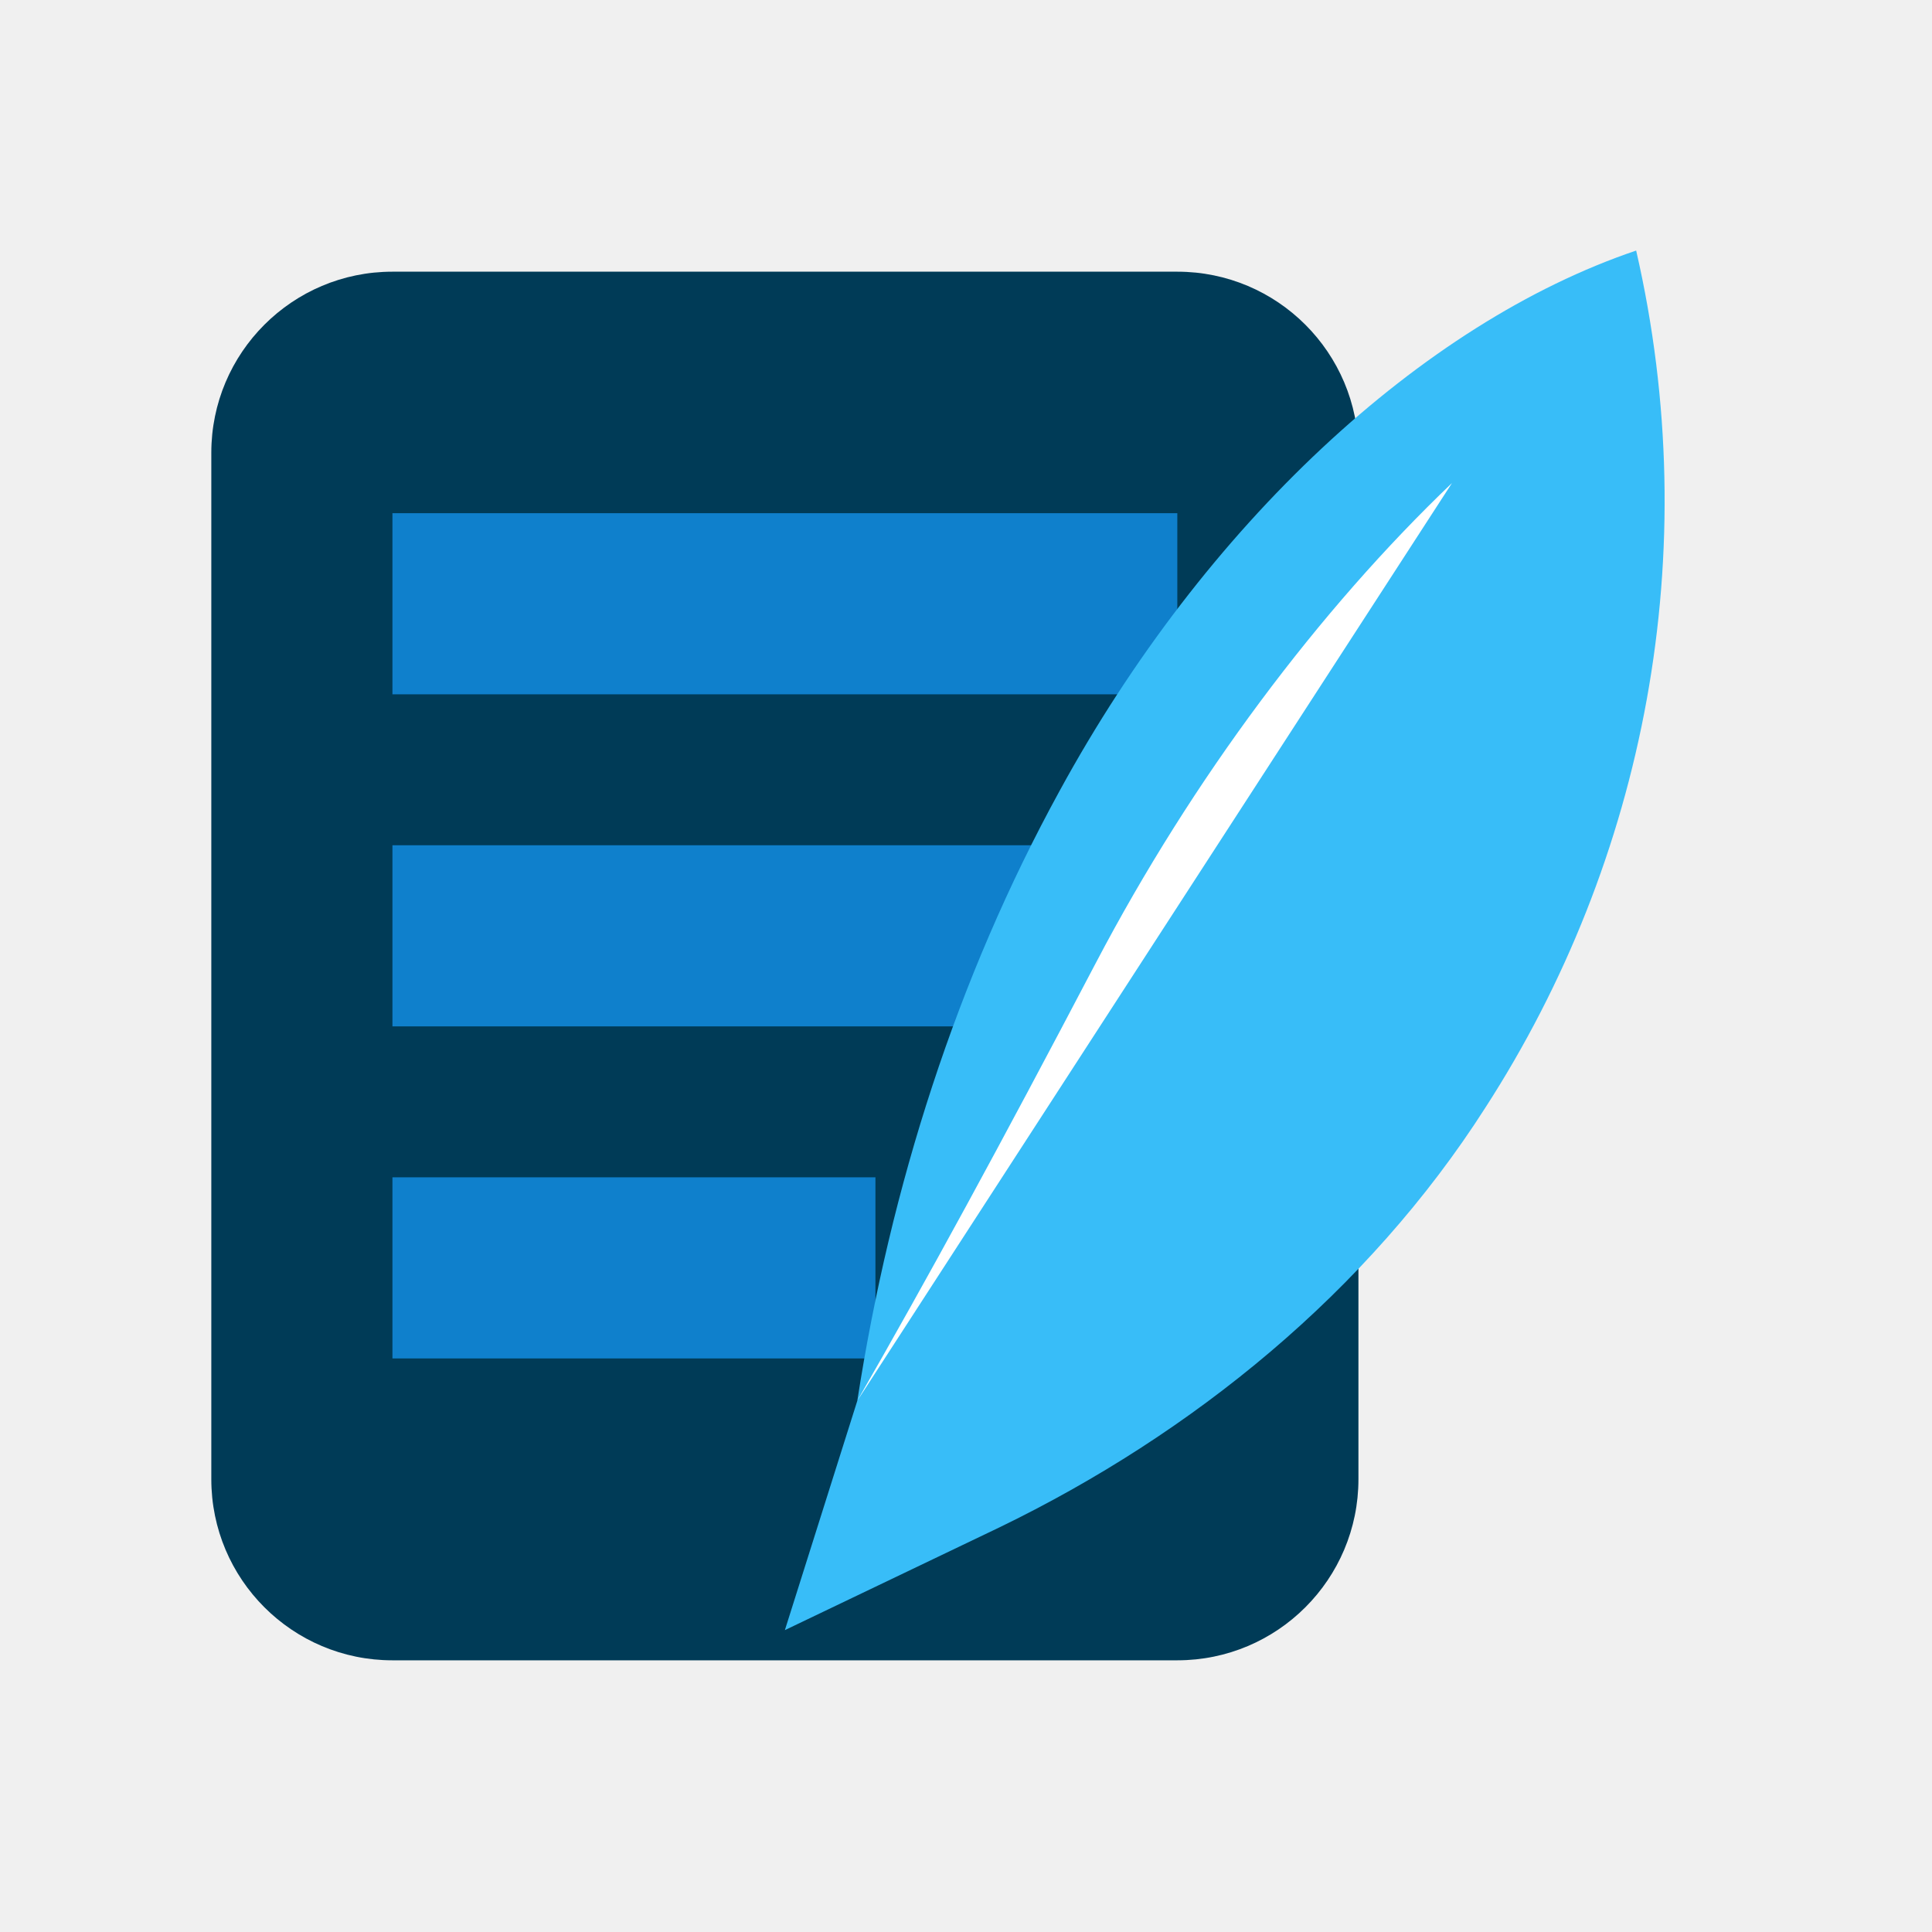
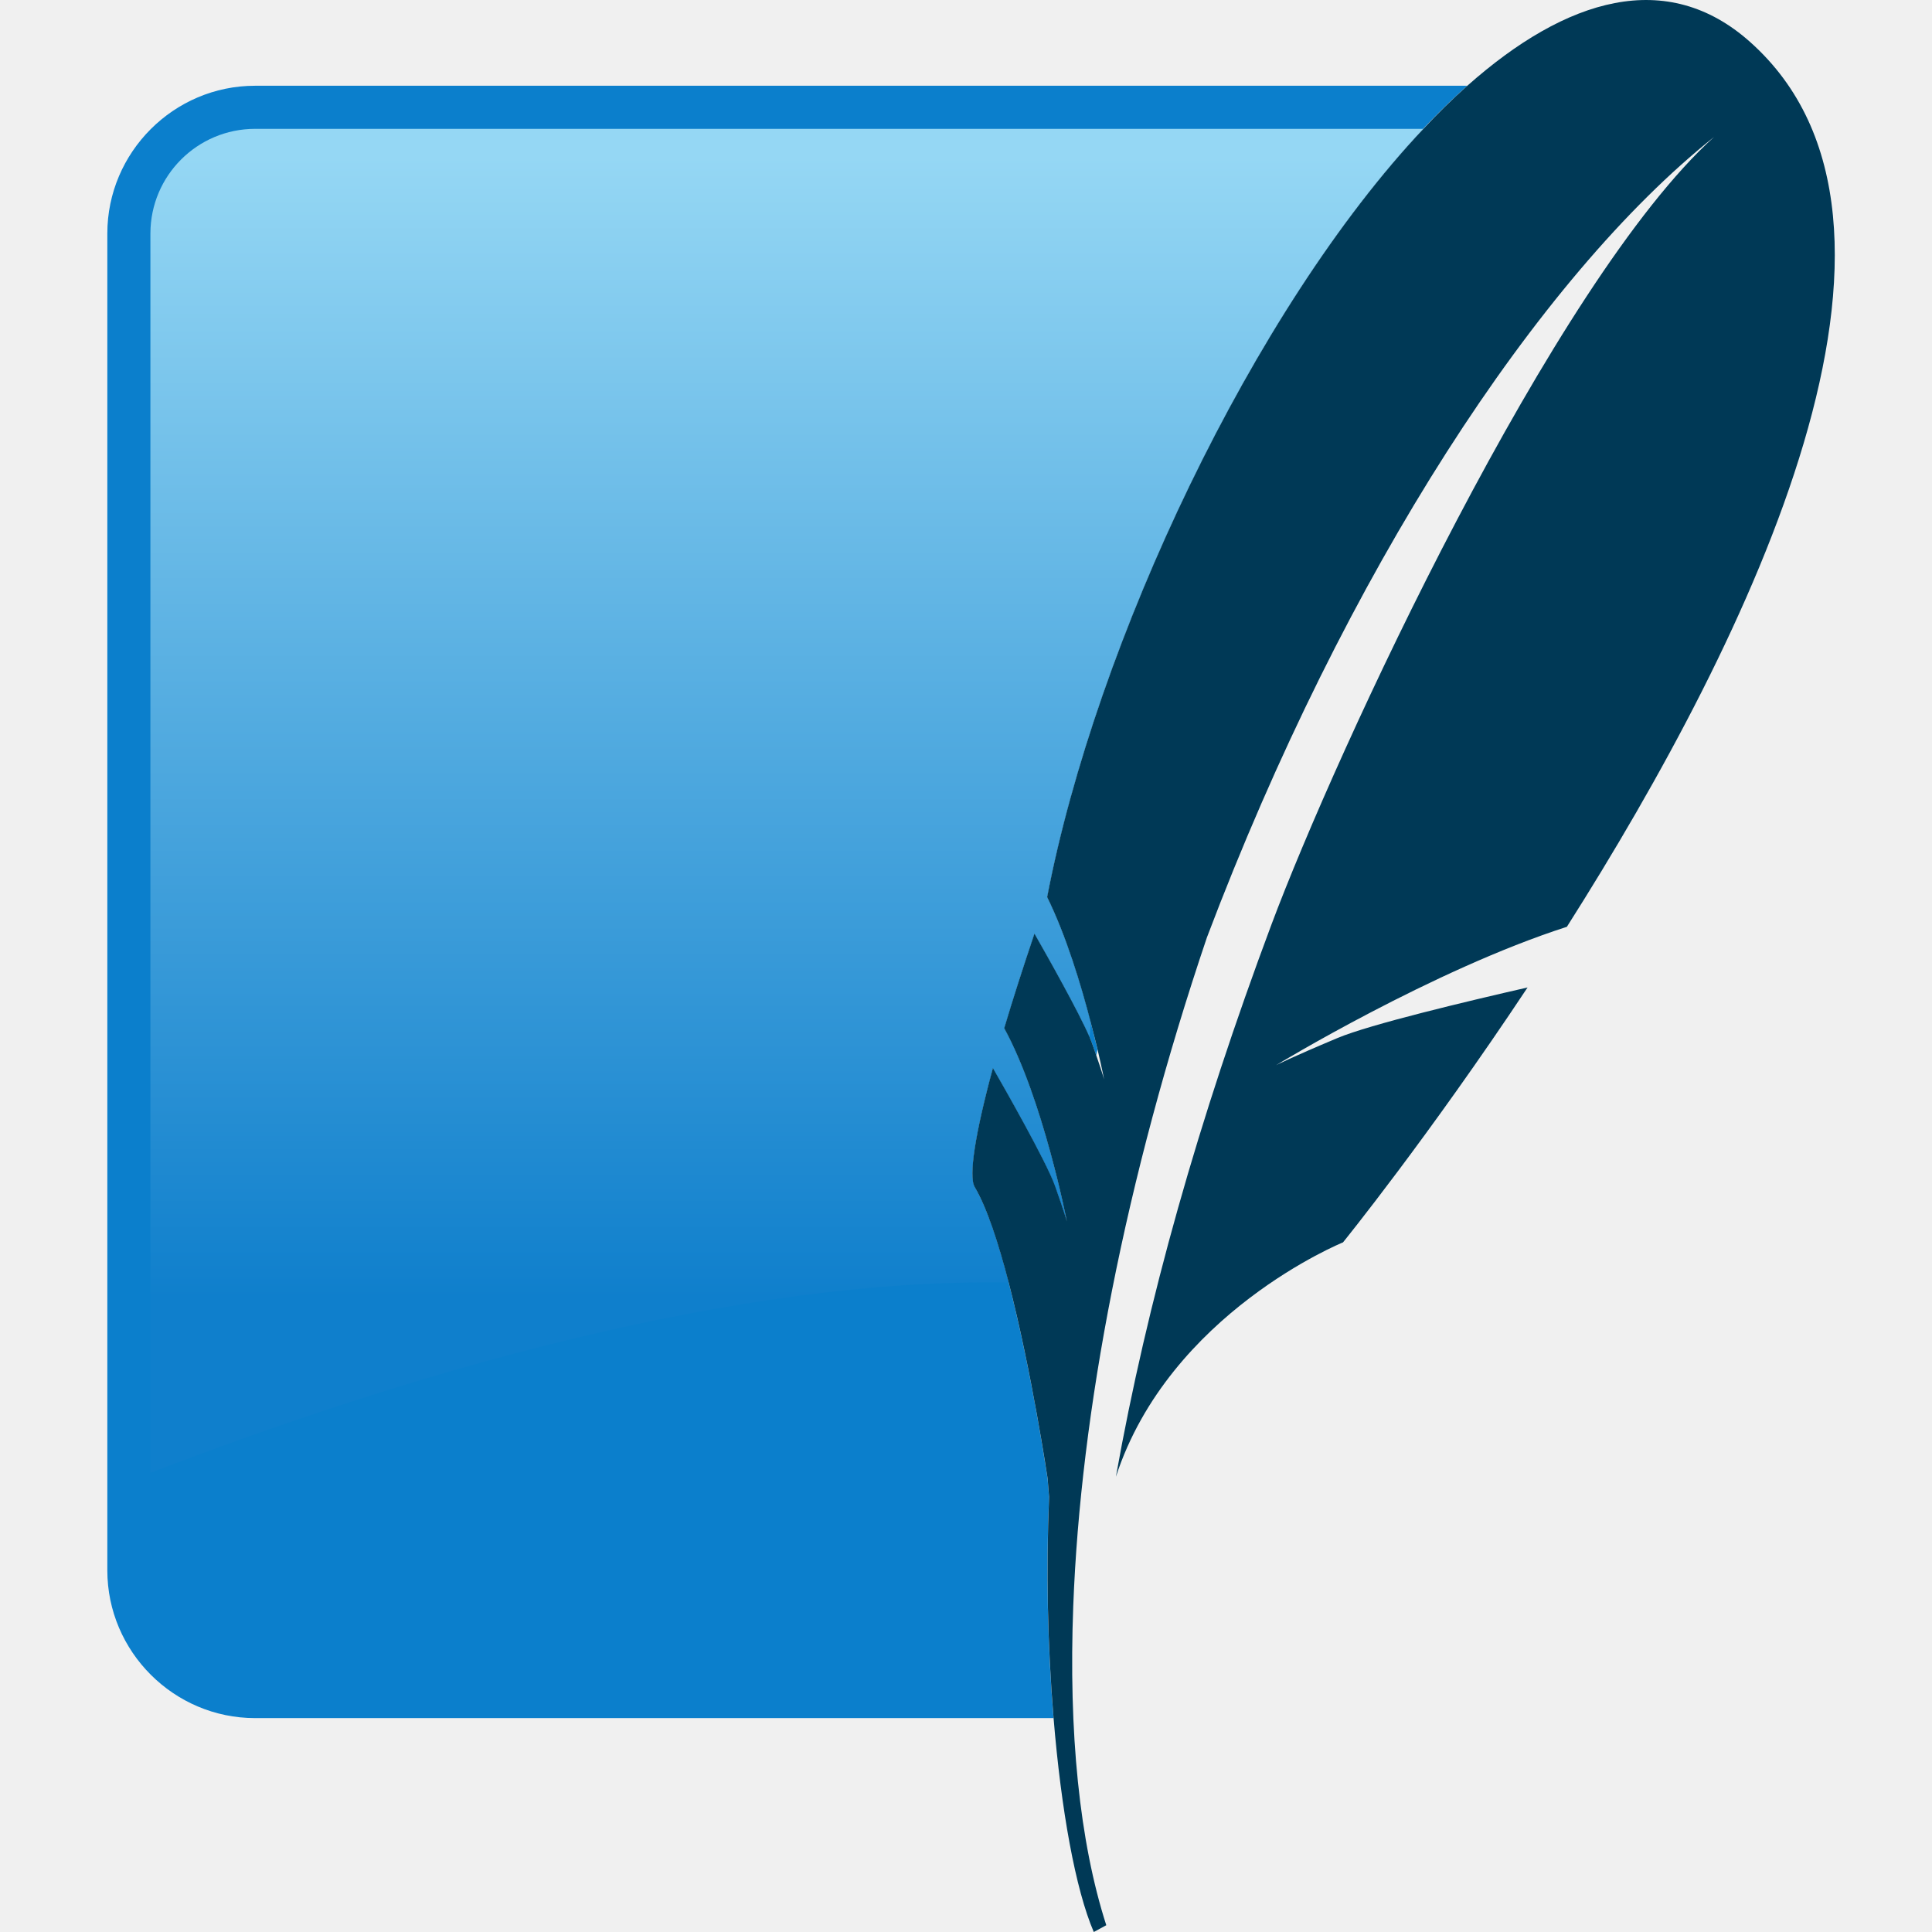
<svg xmlns="http://www.w3.org/2000/svg" viewBox="0 0 128 128">
-   <rect x="14" y="18" width="76" height="92" rx="12" fill="#003B57" />
-   <path fill="#0F80CC" d="M26 34h52v12H26V34zm0 22h44v12H26V56zm0 22h32v12H26V78z" />
-   <path fill="#38BDF8" d="M108.4 16.6c-14.2 4.8-28.6 18.2-38.2 35.8-6.8 12.4-11.2 26.2-13.4 40.4l-4.8 15.2 14.2-6.8c12.8-6.2 24.4-15.6 32.2-27.8 10.6-16.4 14.6-36.8 10-56.8z" />
-   <path fill="#FFFFFF" d="M56.8 92.8L96.2 32c-8.8 8.4-17.2 19.6-23.6 31.8-6.4 12.2-11.2 21-15.8 29z" />
+   <defs>
+     <linearGradient id="sqlite-original-a" x1="-15.615" x2="-6.741" y1="-9.108" y2="-9.108" gradientTransform="rotate(90 -90.486 64.634) scale(9.2712)" gradientUnits="userSpaceOnUse">
+       <stop stop-color="#95d7f4" offset="0" />
+       <stop stop-color="#0f7fcc" offset=".92" />
+       <stop stop-color="#0f7fcc" offset="1" />
+     </linearGradient>
+   </defs>
+   <path d="M69.5 99.176c-.059-.73-.094-1.2-.094-1.2S67.2 83.087 64.57 78.642c-.414-.707.043-3.594 1.207-7.88.68 1.169 3.54 6.192 4.118 7.81.648 1.824.78 2.347.78 2.347s-1.57-8.082-4.144-12.797a162.286 162.286 0 012.004-6.265c.973 1.71 3.313 5.859 3.828 7.3.102.293.192.543.27.774.023-.137.05-.274.074-.414-.59-2.504-1.75-6.86-3.336-10.082 3.52-18.328 15.531-42.824 27.84-53.754H16.9c-5.387 0-9.789 4.406-9.789 9.789v88.57c0 5.383 4.406 9.789 9.79 9.789h52.897a118.657 118.657 0 01-.297-14.652" fill="#0b7fcc" />
+   <path d="M65.777 70.762c.68 1.168 3.54 6.188 4.117 7.809.649 1.824.781 2.347.781 2.347s-1.57-8.082-4.144-12.797a164.535 164.535 0 012.004-6.27c.887 1.567 2.922 5.169 3.652 6.872l.082-.961c-.648-2.496-1.633-5.766-2.898-8.328 3.242-16.871 13.68-38.97 24.926-50.898H16.899a6.94 6.94 0 00-6.934 6.933v82.11c17.527-6.731 38.664-12.88 56.855-12.614-.672-2.605-1.441-4.96-2.25-6.324-.414-.707.043-3.597 1.207-7.879" fill="url(#sqlite-original-a)" />
+   <path d="M115.95 2.781c-5.5-4.906-12.164-2.933-18.734 2.899a44.347 44.347 0 00-2.914 2.859c-11.25 11.926-21.684 34.023-24.926 50.895 1.262 2.563 2.25 5.832 2.894 8.328.168.64.32 1.242.442 1.754.285 1.207.437 1.996.437 1.996s-.101-.383-.515-1.582c-.078-.23-.168-.484-.27-.773-.043-.125-.105-.274-.172-.434-.734-1.703-2.765-5.305-3.656-6.867-.762 2.25-1.437 4.36-2.004 6.265 2.578 4.715 4.149 12.797 4.149 12.797s-.137-.523-.782-2.347c-.578-1.621-3.441-6.64-4.117-7.809-1.164 4.281-1.625 7.172-1.207 7.88.809 1.362 1.574 3.722 2.25 6.323 1.524 5.867 2.586 13.012 2.586 13.012s.031.469.094 1.2a118.653 118.653 0 00.297 14.651c.504 6.11 1.453 11.363 2.664 14.172l.828-.449c-1.781-5.535-2.504-12.793-2.188-21.156.48-12.793 3.422-28.215 8.856-44.289 9.191-24.27 21.938-43.738 33.602-53.035-10.633 9.602-25.023 40.684-29.332 52.195-4.82 12.891-8.238 24.984-10.301 36.574 3.55-10.863 15.047-15.53 15.047-15.53s5.637-6.958 12.227-16.888c-3.95.903-10.43 2.442-12.598 3.352-3.2 1.344-4.067 1.8-4.067 1.8s10.371-6.312 19.27-9.171c12.234-19.27 25.562-46.648 12.141-58.621" fill="#003956" />
</svg>
